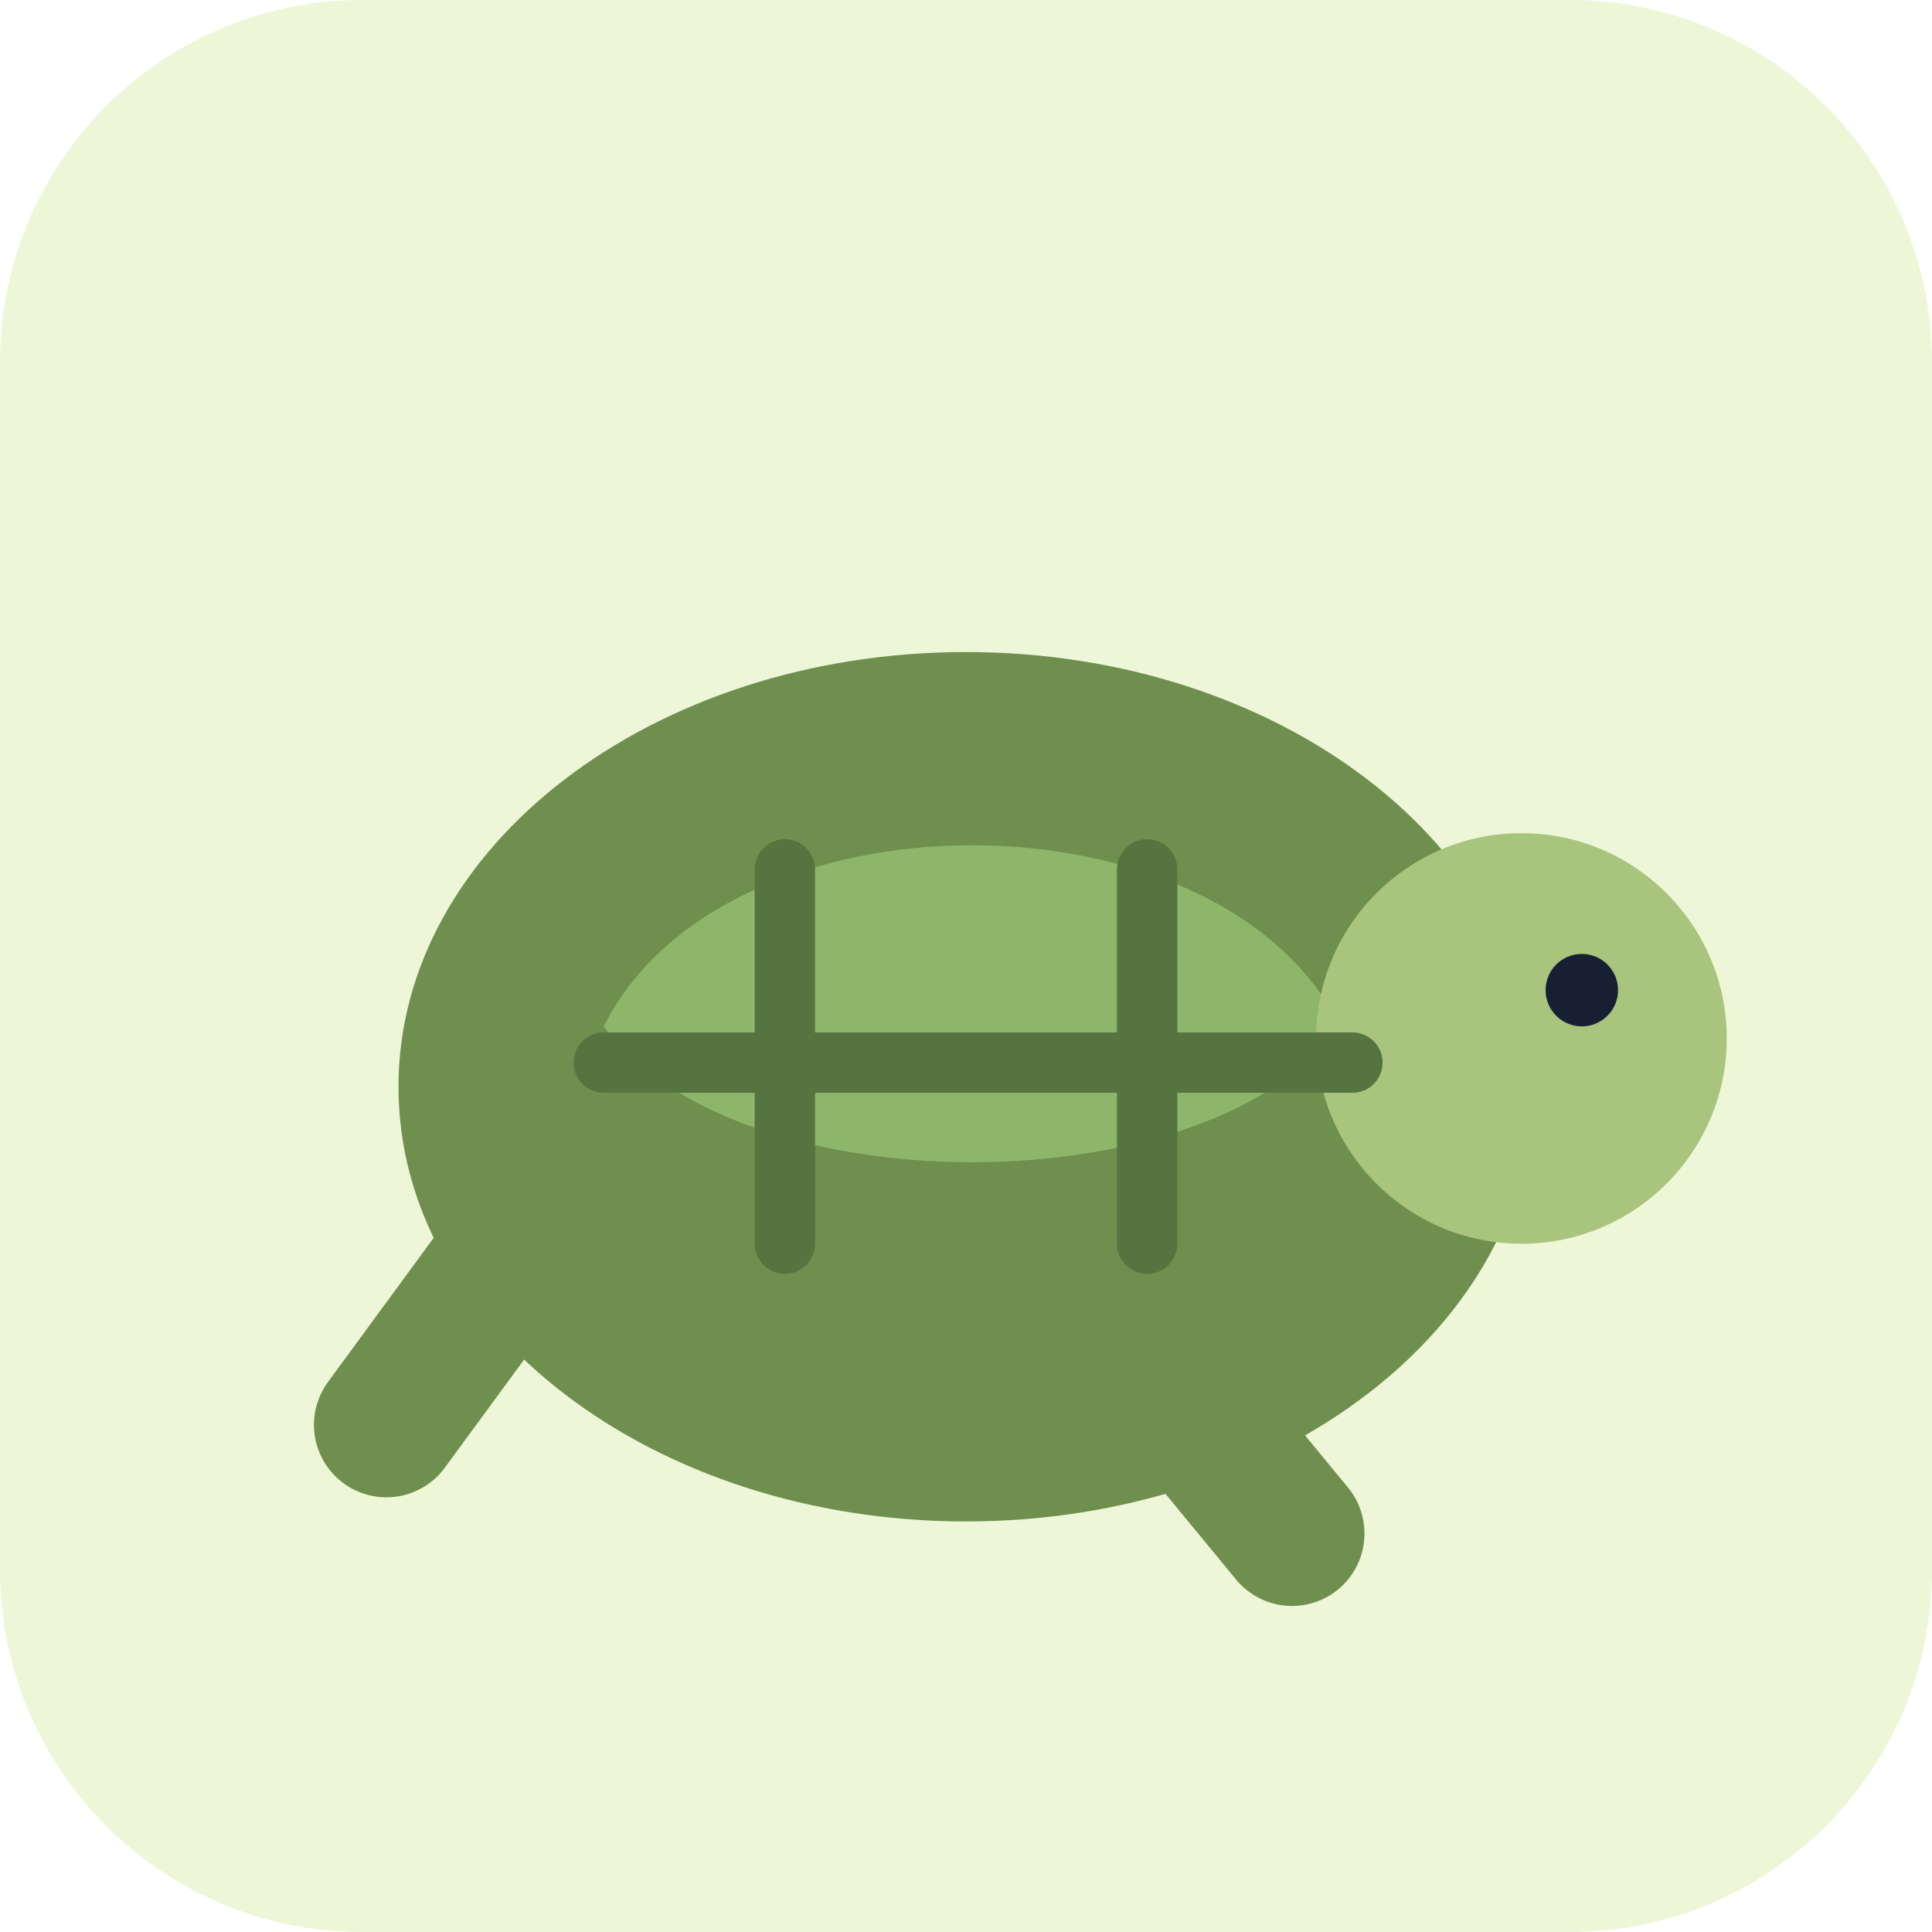
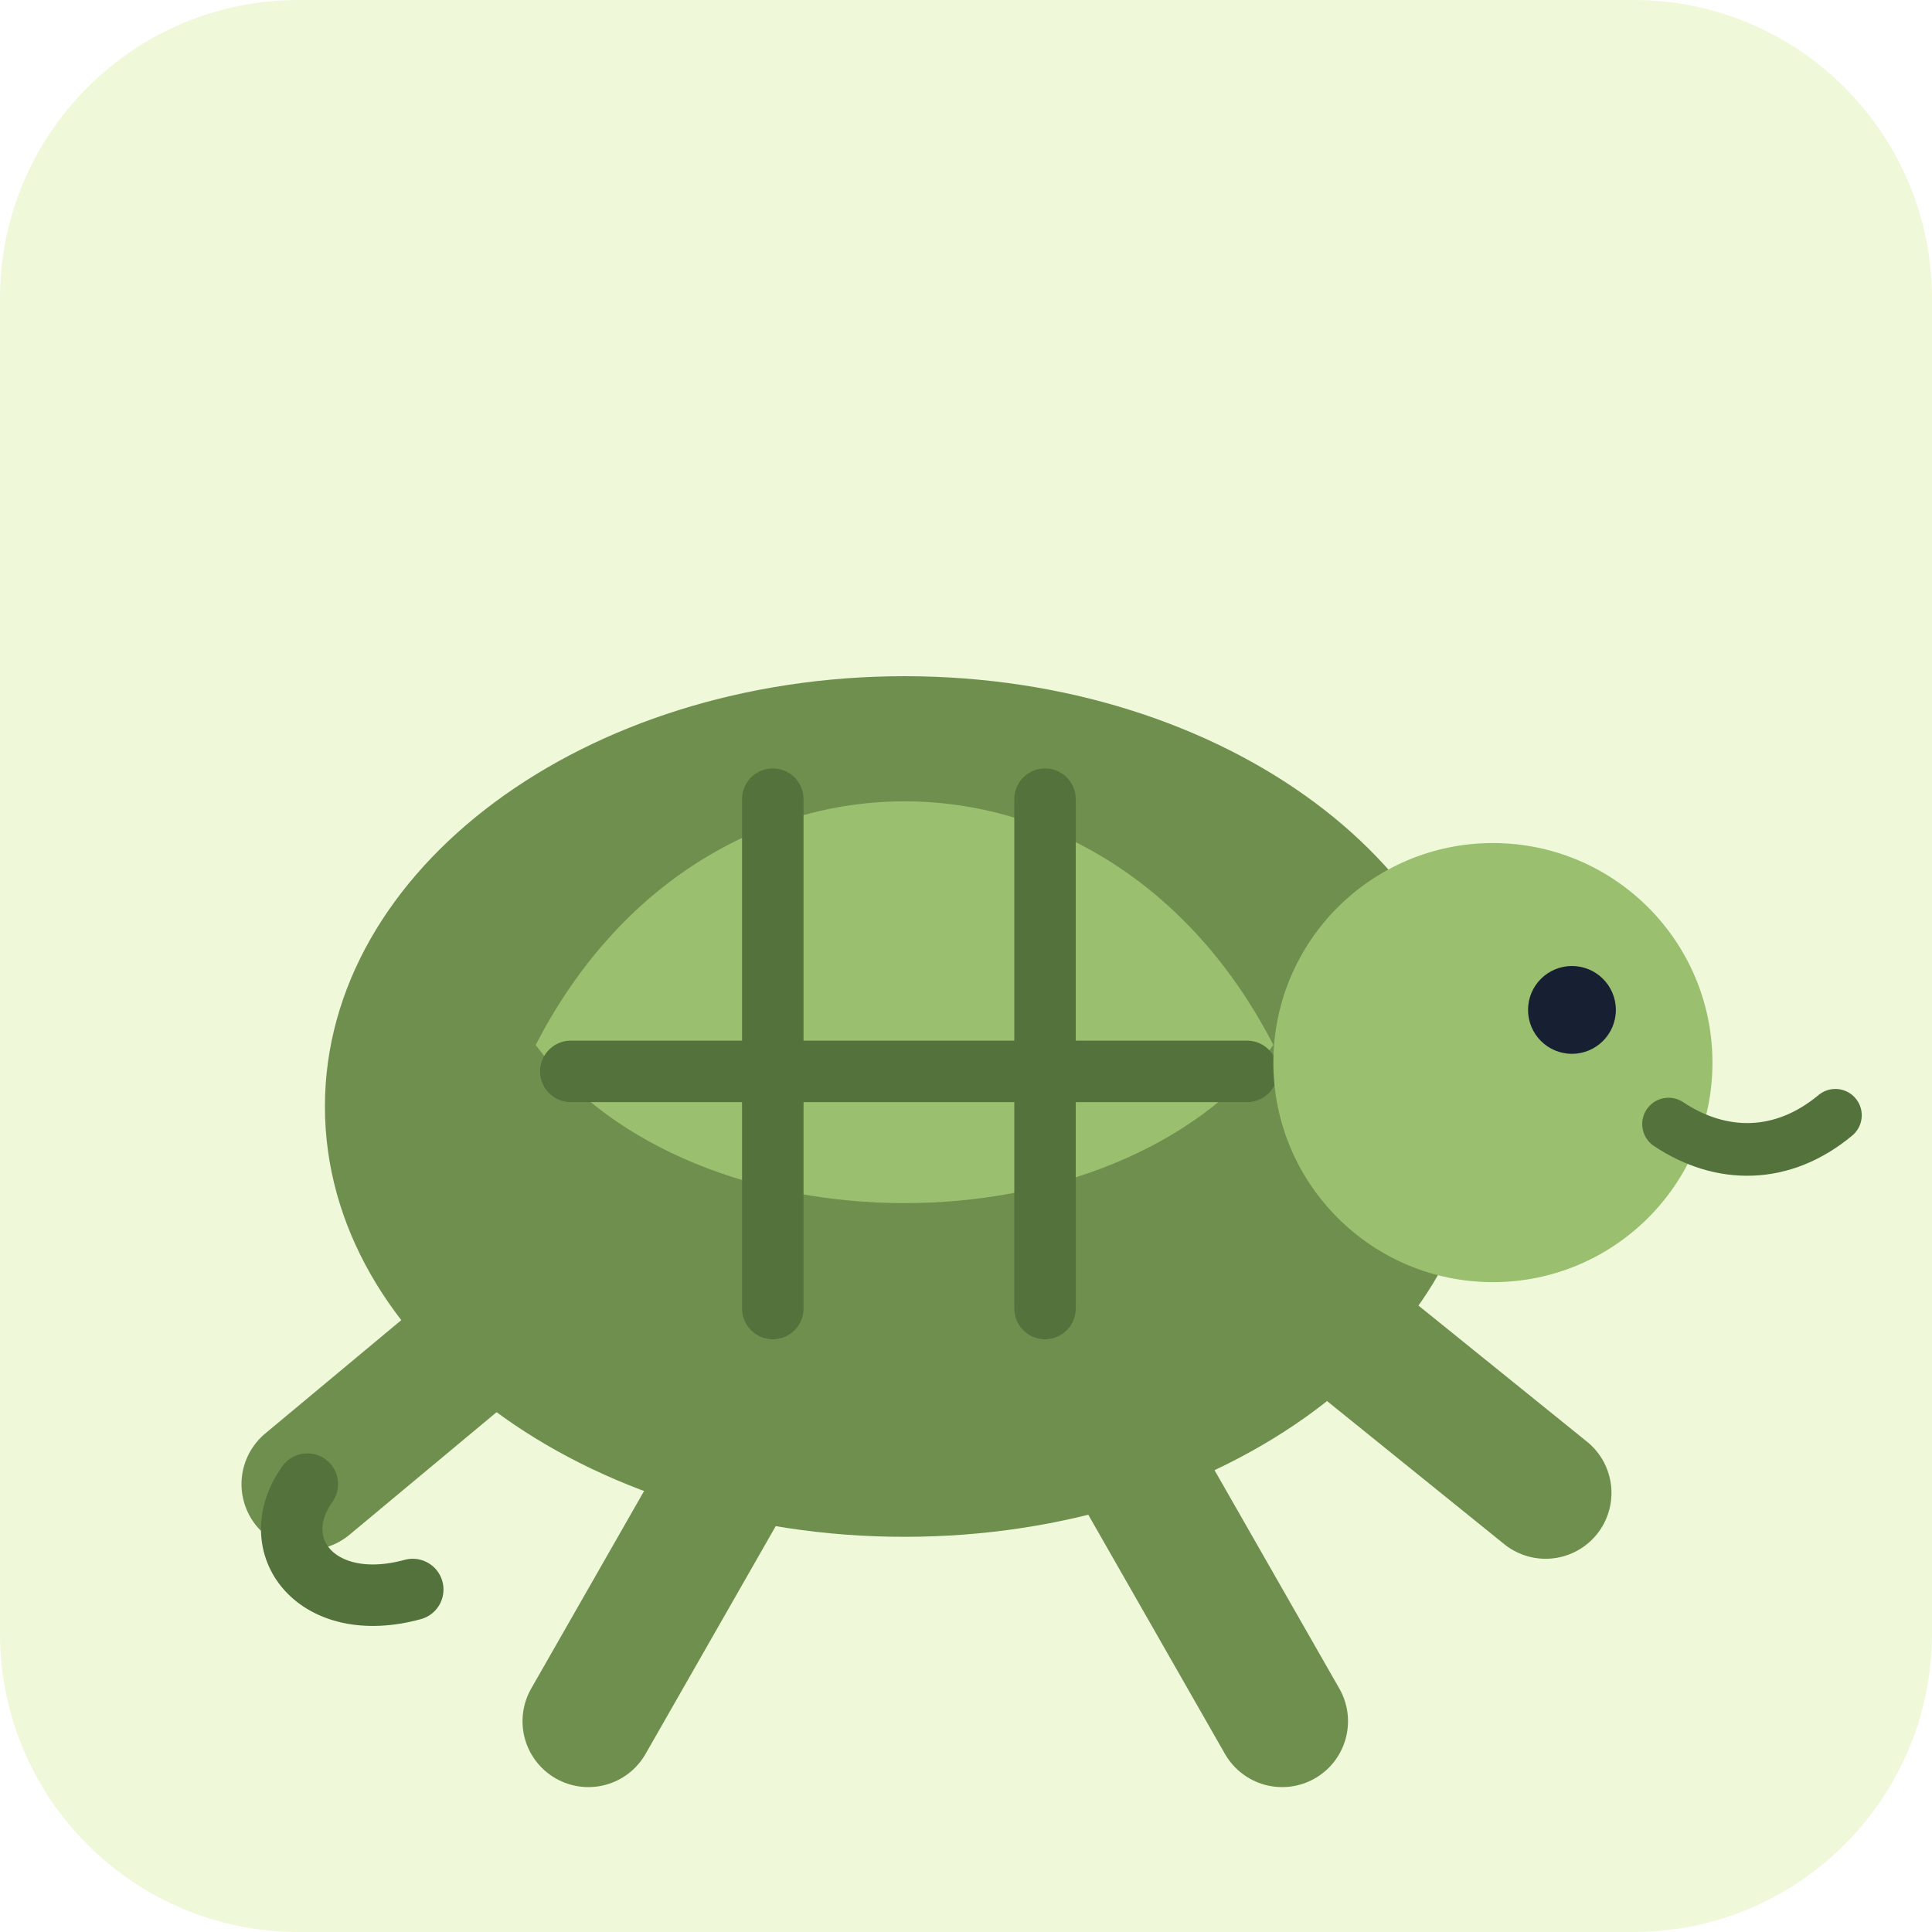
- <svg xmlns="http://www.w3.org/2000/svg" width="160" height="160" viewBox="0 0 160 160" fill="none">
-   <rect width="160" height="160" rx="30" fill="#EEF6D8" />
-   <ellipse cx="80" cy="90" rx="47" ry="36" fill="#6F8F4E" />
-   <path d="M50 85C60 65 101 65 111 85C100 100 61 100 50 85Z" fill="#8EB66A" />
-   <circle cx="126" cy="86" r="17" fill="#A8C47D" />
-   <circle cx="131" cy="82" r="3" fill="#172033" />
-   <path d="M43 103L32 118" stroke="#6F8F4E" stroke-width="12" stroke-linecap="round" />
-   <path d="M93 110L107 127" stroke="#6F8F4E" stroke-width="12" stroke-linecap="round" />
-   <path d="M65 72V103M95 72V103M50 88H112" stroke="#56743F" stroke-width="5" stroke-linecap="round" />
+ <svg xmlns="http://www.w3.org/2000/svg" width="220" height="220" viewBox="0 0 220 220" fill="none">
+   <rect width="220" height="220" rx="34" fill="#EFF8D9" />
+   <ellipse cx="103" cy="126" rx="66" ry="49" fill="#6F8F4E" />
+   <path d="M61 119C80 82 126 82 145 119C127 143 79 143 61 119Z" fill="#9AC06F" />
+   <path d="M88 91V149M119 91V149M65 122H142" stroke="#54723C" stroke-width="7" stroke-linecap="round" />
+   <circle cx="170" cy="121" r="25" fill="#9AC06F" />
+   <circle cx="179" cy="115" r="5" fill="#172033" />
+   <path d="M190 128C196 132 203 132 209 127" stroke="#54723C" stroke-width="6" stroke-linecap="round" />
+   <path d="M59 149L35 169M83 168L67 196M130 168L146 196M150 149L176 170" stroke="#6F8F4E" stroke-width="15" stroke-linecap="round" />
+   <path d="M35 169C30 176 36 184 47 181" stroke="#54723C" stroke-width="7" stroke-linecap="round" />
</svg>
